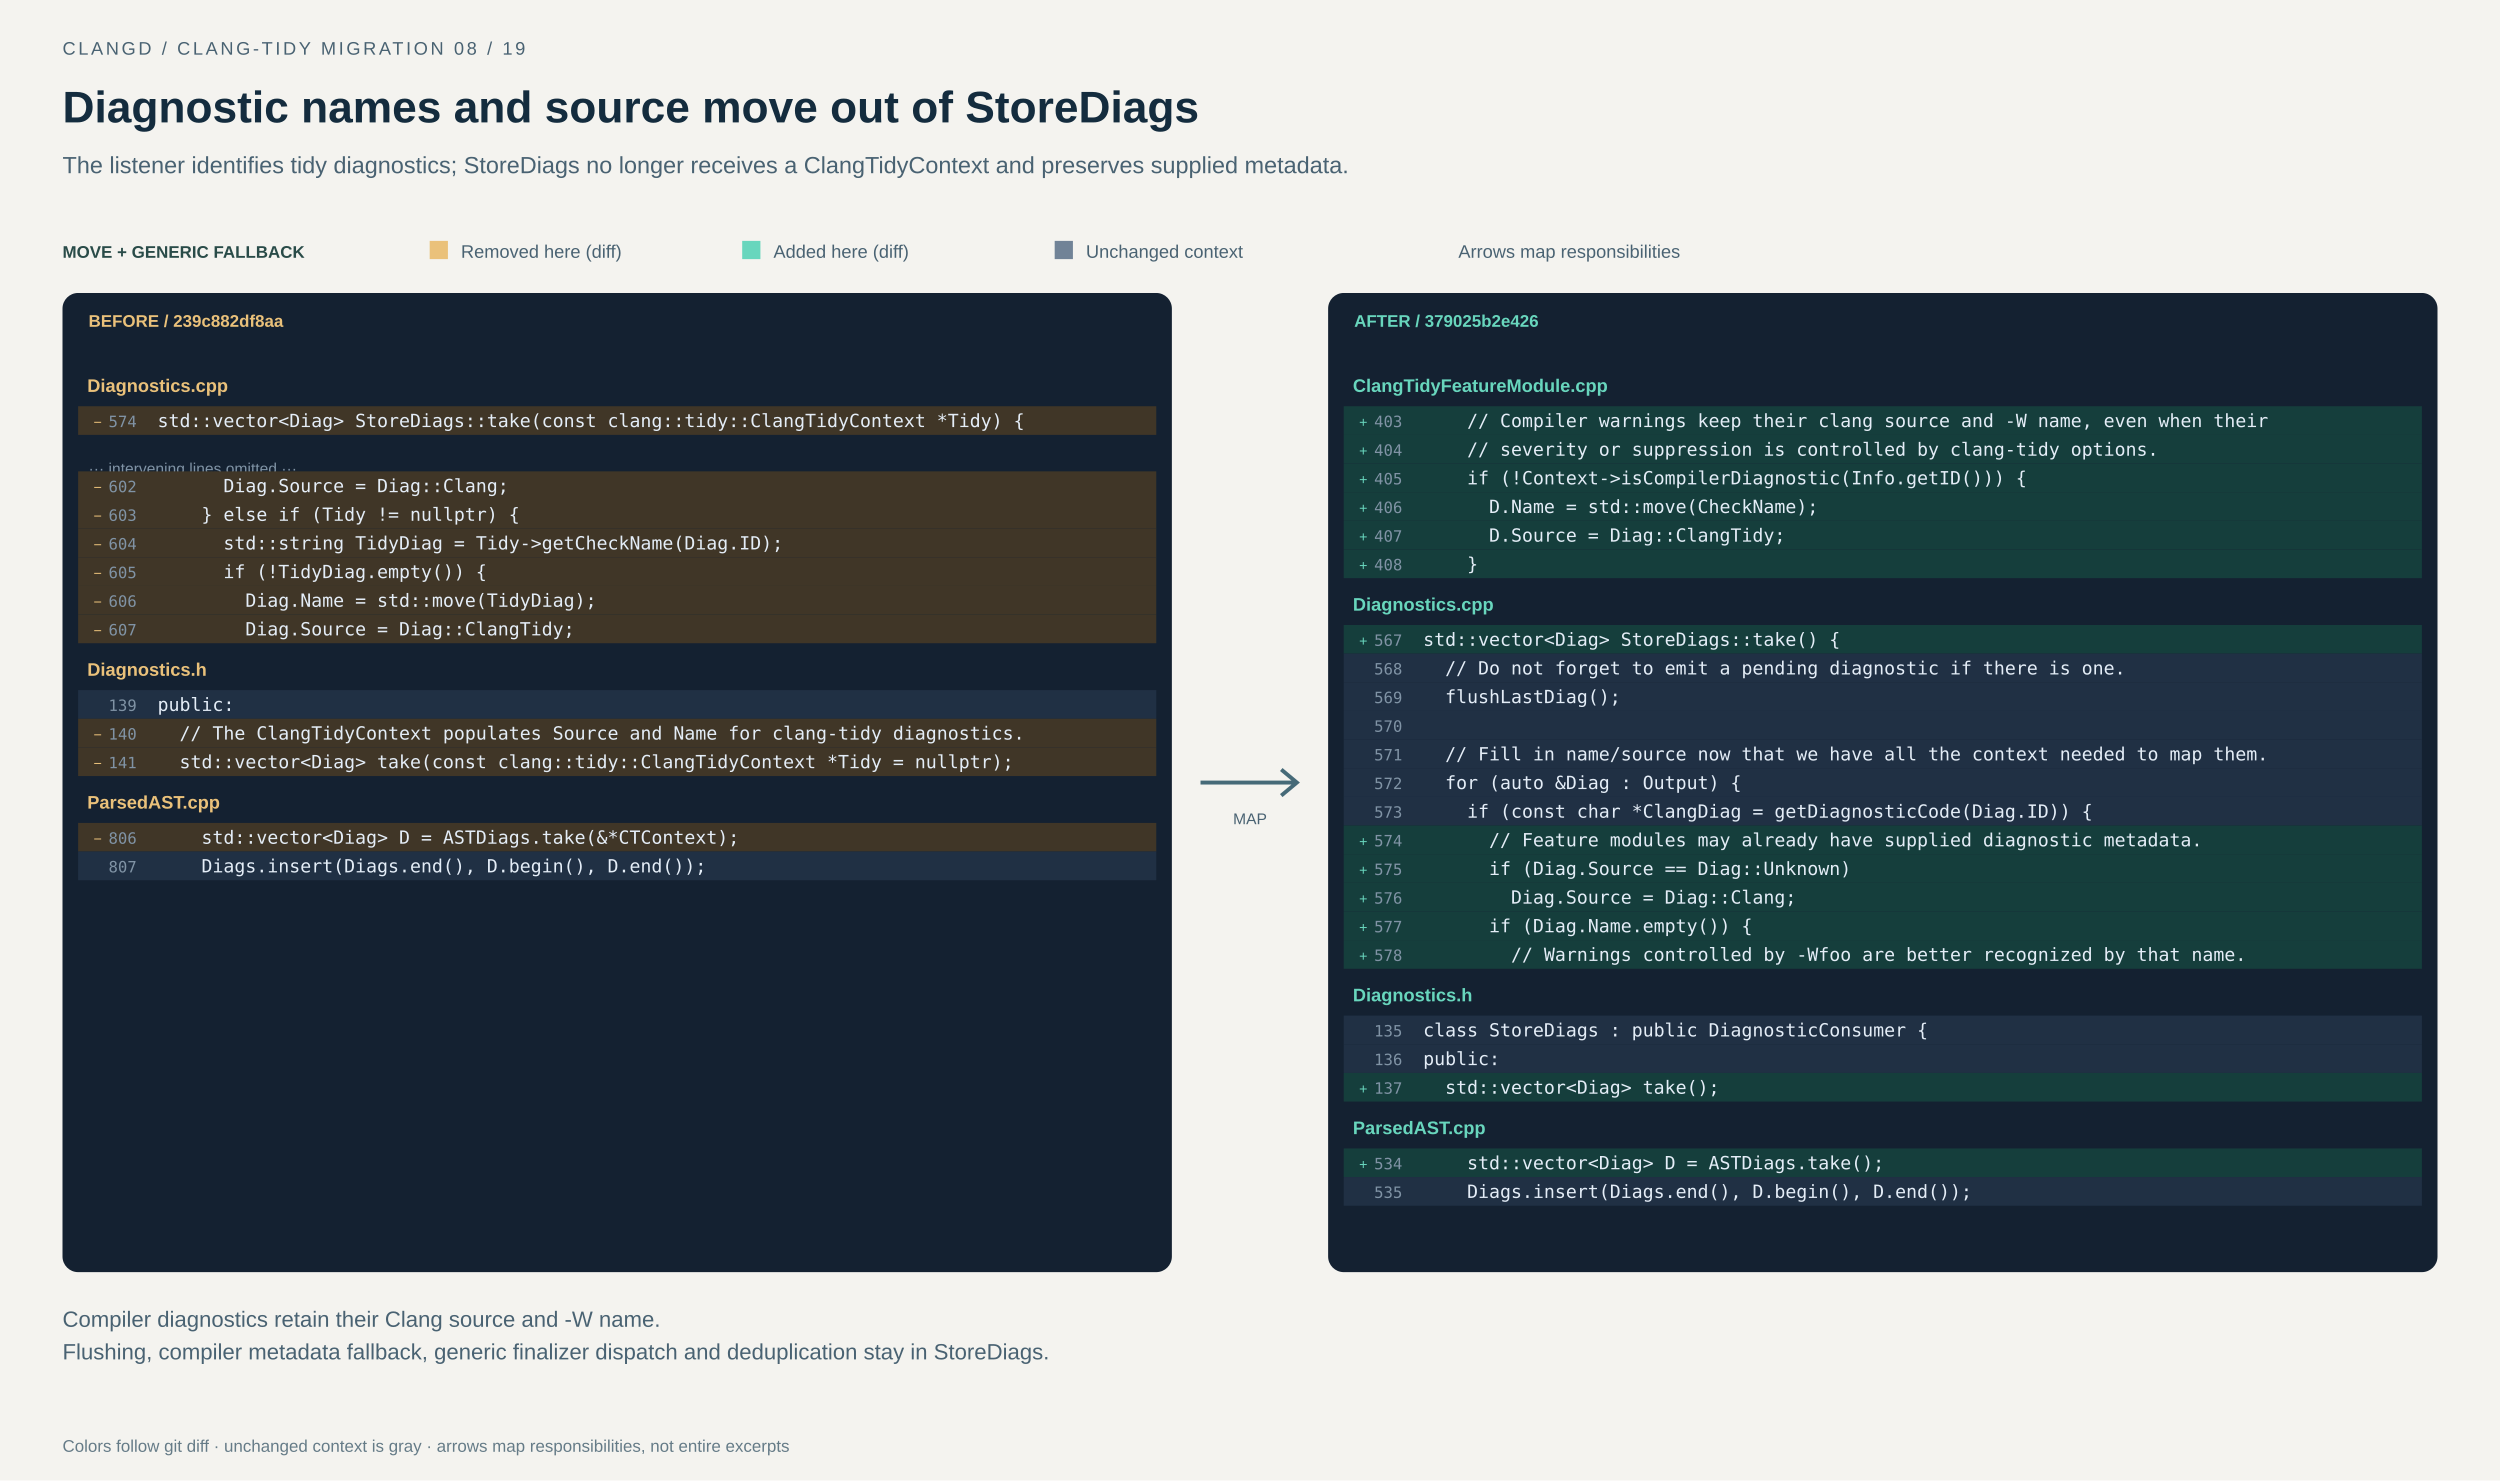
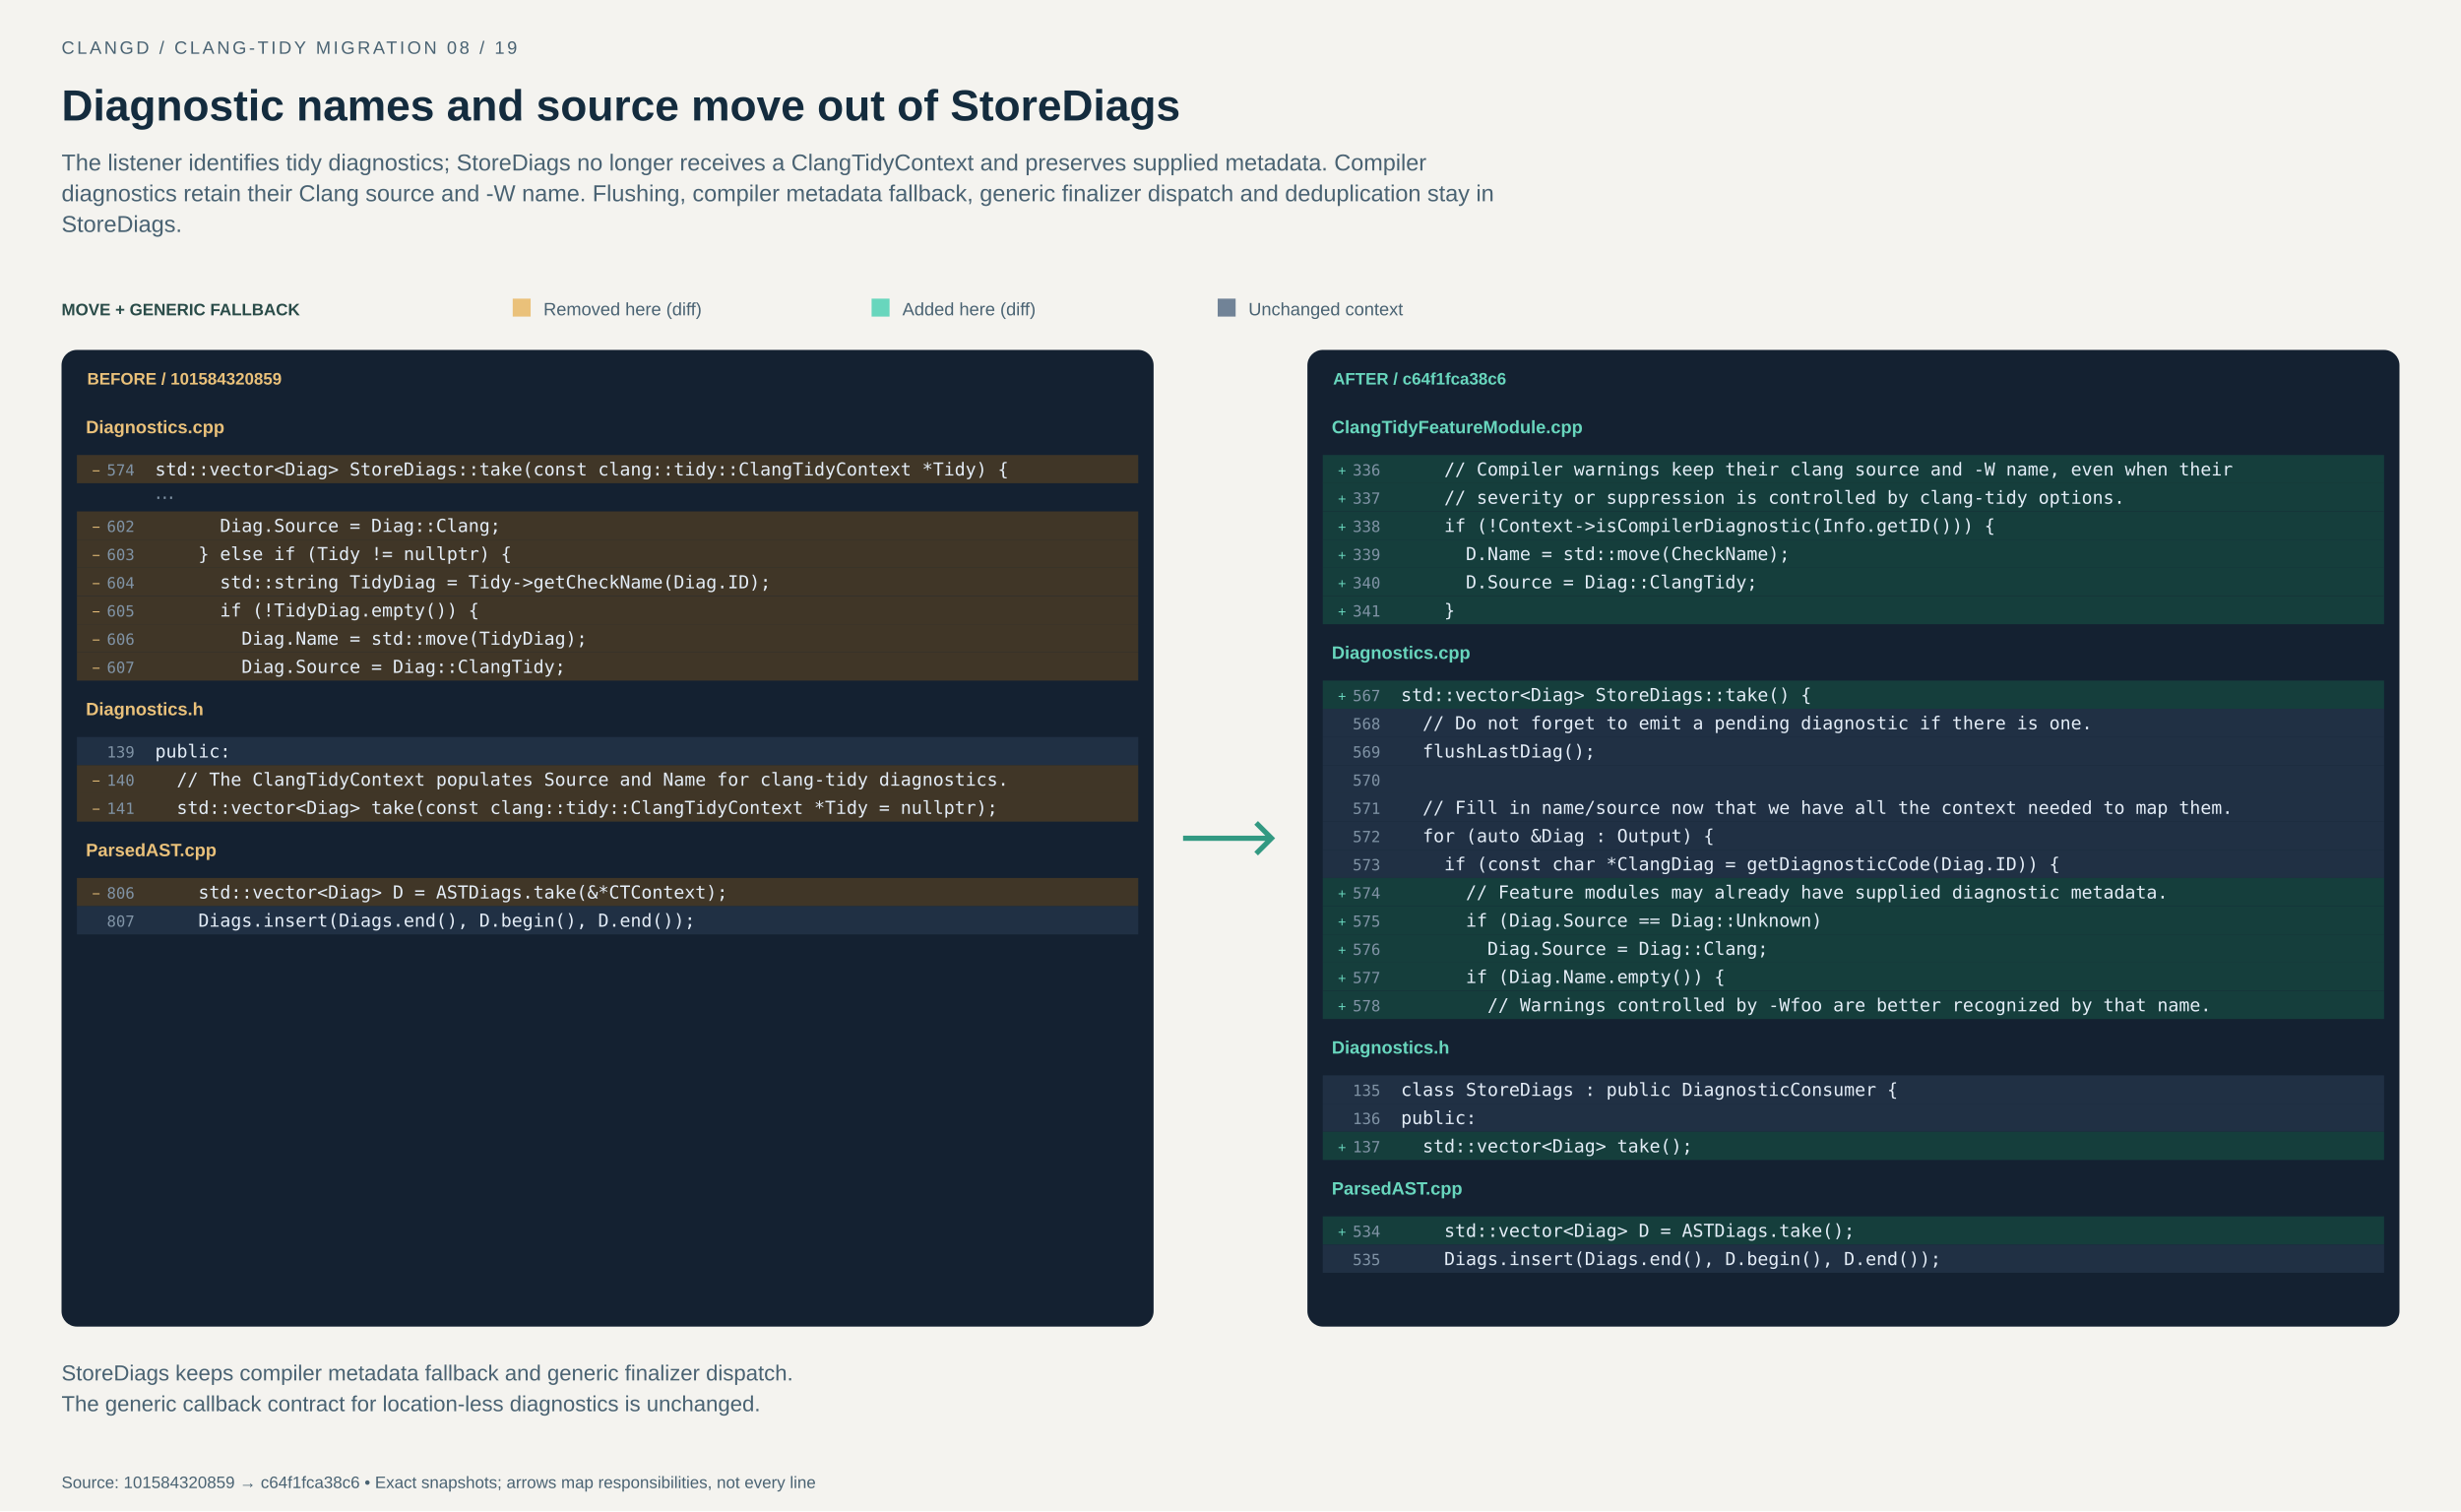
- <svg xmlns="http://www.w3.org/2000/svg" width="1920" height="1137" viewBox="0 0 1920 1137">
-   <rect width="1920" height="1137" fill="#f4f3ef" />
-   <text x="48" y="42" font-family="Arial,Helvetica,sans-serif" font-size="16" fill="#496272" letter-spacing="2" style="font-size:14px">CLANGD / CLANG-TIDY MIGRATION     08 / 19</text>
-   <text x="48" y="94" font-family="Arial,Helvetica,sans-serif" font-size="16" fill="#496272" font-weight="700" style="fill:#142c3e;font-size:34px">Diagnostic names and source move out of StoreDiags</text>
-   <text x="48" y="133" font-family="Arial,Helvetica,sans-serif" font-size="16" fill="#496272" style="font-size:18px">The listener identifies tidy diagnostics; StoreDiags no longer receives a ClangTidyContext and preserves supplied metadata.</text>
-   <text x="48" y="198" font-family="Arial,Helvetica,sans-serif" font-size="16" fill="#496272" font-weight="700" style="fill:#294b48;font-size:13px">MOVE + GENERIC FALLBACK</text>
-   <rect x="330" y="185" width="14" height="14" fill="#eac17a" />
-   <text x="354" y="198" font-family="Arial,Helvetica,sans-serif" font-size="16" fill="#496272" style="font-size:14px">Removed here (diff)</text>
-   <rect x="570" y="185" width="14" height="14" fill="#68d6bd" />
-   <text x="594" y="198" font-family="Arial,Helvetica,sans-serif" font-size="16" fill="#496272" style="font-size:14px">Added here (diff)</text>
-   <rect x="810" y="185" width="14" height="14" fill="#718397" />
-   <text x="834" y="198" font-family="Arial,Helvetica,sans-serif" font-size="16" fill="#496272" style="font-size:14px">Unchanged context</text>
-   <text x="1120" y="198" font-family="Arial,Helvetica,sans-serif" font-size="16" fill="#496272" style="font-size:14px">Arrows map responsibilities</text>
-   <rect x="48" y="225" width="852" height="752" rx="12" fill="#142131" />
-   <text x="68" y="251" font-family="Arial,Helvetica,sans-serif" font-size="16" fill="#496272" style="fill:#eac17a;font-size:13px" font-weight="700">BEFORE / 239c882df8aa</text>
-   <a href="https://github.com/ArcsinX/llvm-project/blob/239c882df8aa5e256256843090984ee90b43e835/clang-tools-extra/clangd/Diagnostics.cpp#L574">
-     <text x="67" y="301" font-family="Arial,Helvetica,sans-serif" font-size="16" fill="#496272" font-weight="600" style="fill:#eac17a;font-size:14px">Diagnostics.cpp</text>
+ <svg xmlns="http://www.w3.org/2000/svg" width="1920" height="1179" viewBox="0 0 1920 1179">
+   <rect width="1920" height="1179" fill="#f4f3ef" />
+   <text x="48" y="42" font-family="Arial,Helvetica,sans-serif" font-size="14" fill="#496272" letter-spacing="2">CLANGD / CLANG-TIDY MIGRATION     08 / 19</text>
+   <text x="48" y="94" font-family="Arial,Helvetica,sans-serif" font-size="34" fill="#142c3e" font-weight="700">Diagnostic names and source move out of StoreDiags</text>
+   <text x="48" y="133" font-family="Arial,Helvetica,sans-serif" font-size="18" fill="#496272">The listener identifies tidy diagnostics; StoreDiags no longer receives a ClangTidyContext and preserves supplied metadata. Compiler</text>
+   <text x="48" y="157" font-family="Arial,Helvetica,sans-serif" font-size="18" fill="#496272">diagnostics retain their Clang source and -W name. Flushing, compiler metadata fallback, generic finalizer dispatch and deduplication stay in</text>
+   <text x="48" y="181" font-family="Arial,Helvetica,sans-serif" font-size="18" fill="#496272">StoreDiags.</text>
+   <text x="48" y="246" font-family="Arial,Helvetica,sans-serif" font-size="13" fill="#294b48" font-weight="700">MOVE + GENERIC FALLBACK</text>
+   <rect x="400" y="233" width="14" height="14" fill="#eac17a" />
+   <text x="424" y="246" font-family="Arial,Helvetica,sans-serif" font-size="14" fill="#496272">Removed here (diff)</text>
+   <rect x="680" y="233" width="14" height="14" fill="#68d6bd" />
+   <text x="704" y="246" font-family="Arial,Helvetica,sans-serif" font-size="14" fill="#496272">Added here (diff)</text>
+   <rect x="950" y="233" width="14" height="14" fill="#718397" />
+   <text x="974" y="246" font-family="Arial,Helvetica,sans-serif" font-size="14" fill="#496272">Unchanged context</text>
+   <rect x="48" y="273" width="852" height="762" rx="12" fill="#142131" />
+   <text x="68" y="300" font-family="Arial,Helvetica,sans-serif" font-size="13" fill="#eac17a" font-weight="700">BEFORE / 101584320859</text>
+   <a href="https://github.com/ArcsinX/llvm-project/blob/101584320859c12c84929443136e9deb54de544a/clang-tools-extra/clangd/Diagnostics.cpp#L574">
+     <text x="67" y="338" font-family="Arial,Helvetica,sans-serif" font-size="14" fill="#eac17a" font-weight="600">Diagnostics.cpp</text>
  </a>
-   <rect x="60" y="312" width="828" height="22" fill="#403627" />
-   <text x="75" y="328" font-family="Arial,Helvetica,sans-serif" font-size="11" fill="#eac17a" text-anchor="middle">−</text>
-   <text x="105" y="328" text-anchor="end" font-family="Menlo,Consolas,monospace" font-size="12" fill="#8093a5">574</text>
-   <text x="121" y="328" xml:space="preserve" font-family="Menlo,Consolas,monospace" font-size="14" fill="#e4edf7">std::vector&lt;Diag&gt; StoreDiags::take(const clang::tidy::ClangTidyContext *Tidy) {</text>
-   <text x="68" y="364" font-family="Arial,Helvetica,sans-serif" font-size="16" fill="#496272" style="fill:#8093a5;font-size:12px">··· intervening lines omitted ···</text>
-   <rect x="60" y="362" width="828" height="22" fill="#403627" />
-   <text x="75" y="378" font-family="Arial,Helvetica,sans-serif" font-size="11" fill="#eac17a" text-anchor="middle">−</text>
-   <text x="105" y="378" text-anchor="end" font-family="Menlo,Consolas,monospace" font-size="12" fill="#8093a5">602</text>
-   <text x="121" y="378" xml:space="preserve" font-family="Menlo,Consolas,monospace" font-size="14" fill="#e4edf7">      Diag.Source = Diag::Clang;</text>
-   <rect x="60" y="384" width="828" height="22" fill="#403627" />
-   <text x="75" y="400" font-family="Arial,Helvetica,sans-serif" font-size="11" fill="#eac17a" text-anchor="middle">−</text>
-   <text x="105" y="400" text-anchor="end" font-family="Menlo,Consolas,monospace" font-size="12" fill="#8093a5">603</text>
-   <text x="121" y="400" xml:space="preserve" font-family="Menlo,Consolas,monospace" font-size="14" fill="#e4edf7">    } else if (Tidy != nullptr) {</text>
-   <rect x="60" y="406" width="828" height="22" fill="#403627" />
-   <text x="75" y="422" font-family="Arial,Helvetica,sans-serif" font-size="11" fill="#eac17a" text-anchor="middle">−</text>
-   <text x="105" y="422" text-anchor="end" font-family="Menlo,Consolas,monospace" font-size="12" fill="#8093a5">604</text>
-   <text x="121" y="422" xml:space="preserve" font-family="Menlo,Consolas,monospace" font-size="14" fill="#e4edf7">      std::string TidyDiag = Tidy-&gt;getCheckName(Diag.ID);</text>
-   <rect x="60" y="428" width="828" height="22" fill="#403627" />
-   <text x="75" y="444" font-family="Arial,Helvetica,sans-serif" font-size="11" fill="#eac17a" text-anchor="middle">−</text>
-   <text x="105" y="444" text-anchor="end" font-family="Menlo,Consolas,monospace" font-size="12" fill="#8093a5">605</text>
-   <text x="121" y="444" xml:space="preserve" font-family="Menlo,Consolas,monospace" font-size="14" fill="#e4edf7">      if (!TidyDiag.empty()) {</text>
-   <rect x="60" y="450" width="828" height="22" fill="#403627" />
-   <text x="75" y="466" font-family="Arial,Helvetica,sans-serif" font-size="11" fill="#eac17a" text-anchor="middle">−</text>
-   <text x="105" y="466" text-anchor="end" font-family="Menlo,Consolas,monospace" font-size="12" fill="#8093a5">606</text>
-   <text x="121" y="466" xml:space="preserve" font-family="Menlo,Consolas,monospace" font-size="14" fill="#e4edf7">        Diag.Name = std::move(TidyDiag);</text>
-   <rect x="60" y="472" width="828" height="22" fill="#403627" />
-   <text x="75" y="488" font-family="Arial,Helvetica,sans-serif" font-size="11" fill="#eac17a" text-anchor="middle">−</text>
-   <text x="105" y="488" text-anchor="end" font-family="Menlo,Consolas,monospace" font-size="12" fill="#8093a5">607</text>
-   <text x="121" y="488" xml:space="preserve" font-family="Menlo,Consolas,monospace" font-size="14" fill="#e4edf7">        Diag.Source = Diag::ClangTidy;</text>
-   <a href="https://github.com/ArcsinX/llvm-project/blob/239c882df8aa5e256256843090984ee90b43e835/clang-tools-extra/clangd/Diagnostics.h#L139">
-     <text x="67" y="519" font-family="Arial,Helvetica,sans-serif" font-size="16" fill="#496272" font-weight="600" style="fill:#eac17a;font-size:14px">Diagnostics.h</text>
+   <rect x="60" y="355" width="828" height="22" fill="#403627" />
+   <text x="75" y="371" font-family="Arial,Helvetica,sans-serif" font-size="11" fill="#eac17a" text-anchor="middle">−</text>
+   <text x="105" y="371" text-anchor="end" font-family="Menlo,Consolas,monospace" font-size="12" fill="#8093a5">574</text>
+   <text x="121" y="371" xml:space="preserve" font-family="Menlo,Consolas,monospace" font-size="14" fill="#e4edf7">std::vector&lt;Diag&gt; StoreDiags::take(const clang::tidy::ClangTidyContext *Tidy) {</text>
+   <text x="121" y="393" font-family="Arial,Helvetica,sans-serif" font-size="15" fill="#8093a5">⋯</text>
+   <rect x="60" y="399" width="828" height="22" fill="#403627" />
+   <text x="75" y="415" font-family="Arial,Helvetica,sans-serif" font-size="11" fill="#eac17a" text-anchor="middle">−</text>
+   <text x="105" y="415" text-anchor="end" font-family="Menlo,Consolas,monospace" font-size="12" fill="#8093a5">602</text>
+   <text x="121" y="415" xml:space="preserve" font-family="Menlo,Consolas,monospace" font-size="14" fill="#e4edf7">      Diag.Source = Diag::Clang;</text>
+   <rect x="60" y="421" width="828" height="22" fill="#403627" />
+   <text x="75" y="437" font-family="Arial,Helvetica,sans-serif" font-size="11" fill="#eac17a" text-anchor="middle">−</text>
+   <text x="105" y="437" text-anchor="end" font-family="Menlo,Consolas,monospace" font-size="12" fill="#8093a5">603</text>
+   <text x="121" y="437" xml:space="preserve" font-family="Menlo,Consolas,monospace" font-size="14" fill="#e4edf7">    } else if (Tidy != nullptr) {</text>
+   <rect x="60" y="443" width="828" height="22" fill="#403627" />
+   <text x="75" y="459" font-family="Arial,Helvetica,sans-serif" font-size="11" fill="#eac17a" text-anchor="middle">−</text>
+   <text x="105" y="459" text-anchor="end" font-family="Menlo,Consolas,monospace" font-size="12" fill="#8093a5">604</text>
+   <text x="121" y="459" xml:space="preserve" font-family="Menlo,Consolas,monospace" font-size="14" fill="#e4edf7">      std::string TidyDiag = Tidy-&gt;getCheckName(Diag.ID);</text>
+   <rect x="60" y="465" width="828" height="22" fill="#403627" />
+   <text x="75" y="481" font-family="Arial,Helvetica,sans-serif" font-size="11" fill="#eac17a" text-anchor="middle">−</text>
+   <text x="105" y="481" text-anchor="end" font-family="Menlo,Consolas,monospace" font-size="12" fill="#8093a5">605</text>
+   <text x="121" y="481" xml:space="preserve" font-family="Menlo,Consolas,monospace" font-size="14" fill="#e4edf7">      if (!TidyDiag.empty()) {</text>
+   <rect x="60" y="487" width="828" height="22" fill="#403627" />
+   <text x="75" y="503" font-family="Arial,Helvetica,sans-serif" font-size="11" fill="#eac17a" text-anchor="middle">−</text>
+   <text x="105" y="503" text-anchor="end" font-family="Menlo,Consolas,monospace" font-size="12" fill="#8093a5">606</text>
+   <text x="121" y="503" xml:space="preserve" font-family="Menlo,Consolas,monospace" font-size="14" fill="#e4edf7">        Diag.Name = std::move(TidyDiag);</text>
+   <rect x="60" y="509" width="828" height="22" fill="#403627" />
+   <text x="75" y="525" font-family="Arial,Helvetica,sans-serif" font-size="11" fill="#eac17a" text-anchor="middle">−</text>
+   <text x="105" y="525" text-anchor="end" font-family="Menlo,Consolas,monospace" font-size="12" fill="#8093a5">607</text>
+   <text x="121" y="525" xml:space="preserve" font-family="Menlo,Consolas,monospace" font-size="14" fill="#e4edf7">        Diag.Source = Diag::ClangTidy;</text>
+   <a href="https://github.com/ArcsinX/llvm-project/blob/101584320859c12c84929443136e9deb54de544a/clang-tools-extra/clangd/Diagnostics.h#L139">
+     <text x="67" y="558" font-family="Arial,Helvetica,sans-serif" font-size="14" fill="#eac17a" font-weight="600">Diagnostics.h</text>
  </a>
-   <rect x="60" y="530" width="828" height="22" fill="#203044" />
-   <text x="105" y="546" text-anchor="end" font-family="Menlo,Consolas,monospace" font-size="12" fill="#8093a5">139</text>
-   <text x="121" y="546" xml:space="preserve" font-family="Menlo,Consolas,monospace" font-size="14" fill="#e4edf7">public:</text>
-   <rect x="60" y="552" width="828" height="22" fill="#403627" />
-   <text x="75" y="568" font-family="Arial,Helvetica,sans-serif" font-size="11" fill="#eac17a" text-anchor="middle">−</text>
-   <text x="105" y="568" text-anchor="end" font-family="Menlo,Consolas,monospace" font-size="12" fill="#8093a5">140</text>
-   <text x="121" y="568" xml:space="preserve" font-family="Menlo,Consolas,monospace" font-size="14" fill="#e4edf7">  // The ClangTidyContext populates Source and Name for clang-tidy diagnostics.</text>
-   <rect x="60" y="574" width="828" height="22" fill="#403627" />
-   <text x="75" y="590" font-family="Arial,Helvetica,sans-serif" font-size="11" fill="#eac17a" text-anchor="middle">−</text>
-   <text x="105" y="590" text-anchor="end" font-family="Menlo,Consolas,monospace" font-size="12" fill="#8093a5">141</text>
-   <text x="121" y="590" xml:space="preserve" font-family="Menlo,Consolas,monospace" font-size="14" fill="#e4edf7">  std::vector&lt;Diag&gt; take(const clang::tidy::ClangTidyContext *Tidy = nullptr);</text>
-   <a href="https://github.com/ArcsinX/llvm-project/blob/239c882df8aa5e256256843090984ee90b43e835/clang-tools-extra/clangd/ParsedAST.cpp#L806">
-     <text x="67" y="621" font-family="Arial,Helvetica,sans-serif" font-size="16" fill="#496272" font-weight="600" style="fill:#eac17a;font-size:14px">ParsedAST.cpp</text>
+   <rect x="60" y="575" width="828" height="22" fill="#203044" />
+   <text x="105" y="591" text-anchor="end" font-family="Menlo,Consolas,monospace" font-size="12" fill="#8093a5">139</text>
+   <text x="121" y="591" xml:space="preserve" font-family="Menlo,Consolas,monospace" font-size="14" fill="#e4edf7">public:</text>
+   <rect x="60" y="597" width="828" height="22" fill="#403627" />
+   <text x="75" y="613" font-family="Arial,Helvetica,sans-serif" font-size="11" fill="#eac17a" text-anchor="middle">−</text>
+   <text x="105" y="613" text-anchor="end" font-family="Menlo,Consolas,monospace" font-size="12" fill="#8093a5">140</text>
+   <text x="121" y="613" xml:space="preserve" font-family="Menlo,Consolas,monospace" font-size="14" fill="#e4edf7">  // The ClangTidyContext populates Source and Name for clang-tidy diagnostics.</text>
+   <rect x="60" y="619" width="828" height="22" fill="#403627" />
+   <text x="75" y="635" font-family="Arial,Helvetica,sans-serif" font-size="11" fill="#eac17a" text-anchor="middle">−</text>
+   <text x="105" y="635" text-anchor="end" font-family="Menlo,Consolas,monospace" font-size="12" fill="#8093a5">141</text>
+   <text x="121" y="635" xml:space="preserve" font-family="Menlo,Consolas,monospace" font-size="14" fill="#e4edf7">  std::vector&lt;Diag&gt; take(const clang::tidy::ClangTidyContext *Tidy = nullptr);</text>
+   <a href="https://github.com/ArcsinX/llvm-project/blob/101584320859c12c84929443136e9deb54de544a/clang-tools-extra/clangd/ParsedAST.cpp#L806">
+     <text x="67" y="668" font-family="Arial,Helvetica,sans-serif" font-size="14" fill="#eac17a" font-weight="600">ParsedAST.cpp</text>
  </a>
-   <rect x="60" y="632" width="828" height="22" fill="#403627" />
-   <text x="75" y="648" font-family="Arial,Helvetica,sans-serif" font-size="11" fill="#eac17a" text-anchor="middle">−</text>
-   <text x="105" y="648" text-anchor="end" font-family="Menlo,Consolas,monospace" font-size="12" fill="#8093a5">806</text>
-   <text x="121" y="648" xml:space="preserve" font-family="Menlo,Consolas,monospace" font-size="14" fill="#e4edf7">    std::vector&lt;Diag&gt; D = ASTDiags.take(&amp;*CTContext);</text>
-   <rect x="60" y="654" width="828" height="22" fill="#203044" />
-   <text x="105" y="670" text-anchor="end" font-family="Menlo,Consolas,monospace" font-size="12" fill="#8093a5">807</text>
-   <text x="121" y="670" xml:space="preserve" font-family="Menlo,Consolas,monospace" font-size="14" fill="#e4edf7">    Diags.insert(Diags.end(), D.begin(), D.end());</text>
-   <rect x="1020" y="225" width="852" height="752" rx="12" fill="#142131" />
-   <text x="1040" y="251" font-family="Arial,Helvetica,sans-serif" font-size="16" fill="#496272" style="fill:#68d6bd;font-size:13px" font-weight="700">AFTER / 379025b2e426</text>
-   <a href="https://github.com/ArcsinX/llvm-project/blob/379025b2e426594be031e6007c2cff9d84942079/clang-tools-extra/clangd/ClangTidyFeatureModule.cpp#L403">
-     <text x="1039" y="301" font-family="Arial,Helvetica,sans-serif" font-size="16" fill="#496272" font-weight="600" style="fill:#68d6bd;font-size:14px">ClangTidyFeatureModule.cpp</text>
+   <rect x="60" y="685" width="828" height="22" fill="#403627" />
+   <text x="75" y="701" font-family="Arial,Helvetica,sans-serif" font-size="11" fill="#eac17a" text-anchor="middle">−</text>
+   <text x="105" y="701" text-anchor="end" font-family="Menlo,Consolas,monospace" font-size="12" fill="#8093a5">806</text>
+   <text x="121" y="701" xml:space="preserve" font-family="Menlo,Consolas,monospace" font-size="14" fill="#e4edf7">    std::vector&lt;Diag&gt; D = ASTDiags.take(&amp;*CTContext);</text>
+   <rect x="60" y="707" width="828" height="22" fill="#203044" />
+   <text x="105" y="723" text-anchor="end" font-family="Menlo,Consolas,monospace" font-size="12" fill="#8093a5">807</text>
+   <text x="121" y="723" xml:space="preserve" font-family="Menlo,Consolas,monospace" font-size="14" fill="#e4edf7">    Diags.insert(Diags.end(), D.begin(), D.end());</text>
+   <rect x="1020" y="273" width="852" height="762" rx="12" fill="#142131" />
+   <text x="1040" y="300" font-family="Arial,Helvetica,sans-serif" font-size="13" fill="#68d6bd" font-weight="700">AFTER / c64f1fca38c6</text>
+   <a href="https://github.com/ArcsinX/llvm-project/blob/c64f1fca38c610faa448c14c5336808087b1996e/clang-tools-extra/clangd/ClangTidyFeatureModule.cpp#L336">
+     <text x="1039" y="338" font-family="Arial,Helvetica,sans-serif" font-size="14" fill="#68d6bd" font-weight="600">ClangTidyFeatureModule.cpp</text>
  </a>
-   <rect x="1032" y="312" width="828" height="22" fill="#153e3c" />
-   <text x="1047" y="328" font-family="Arial,Helvetica,sans-serif" font-size="11" fill="#68d6bd" text-anchor="middle">+</text>
-   <text x="1077" y="328" text-anchor="end" font-family="Menlo,Consolas,monospace" font-size="12" fill="#8093a5">403</text>
-   <text x="1093" y="328" xml:space="preserve" font-family="Menlo,Consolas,monospace" font-size="14" fill="#e4edf7">    // Compiler warnings keep their clang source and -W name, even when their</text>
-   <rect x="1032" y="334" width="828" height="22" fill="#153e3c" />
-   <text x="1047" y="350" font-family="Arial,Helvetica,sans-serif" font-size="11" fill="#68d6bd" text-anchor="middle">+</text>
-   <text x="1077" y="350" text-anchor="end" font-family="Menlo,Consolas,monospace" font-size="12" fill="#8093a5">404</text>
-   <text x="1093" y="350" xml:space="preserve" font-family="Menlo,Consolas,monospace" font-size="14" fill="#e4edf7">    // severity or suppression is controlled by clang-tidy options.</text>
-   <rect x="1032" y="356" width="828" height="22" fill="#153e3c" />
-   <text x="1047" y="372" font-family="Arial,Helvetica,sans-serif" font-size="11" fill="#68d6bd" text-anchor="middle">+</text>
-   <text x="1077" y="372" text-anchor="end" font-family="Menlo,Consolas,monospace" font-size="12" fill="#8093a5">405</text>
-   <text x="1093" y="372" xml:space="preserve" font-family="Menlo,Consolas,monospace" font-size="14" fill="#e4edf7">    if (!Context-&gt;isCompilerDiagnostic(Info.getID())) {</text>
-   <rect x="1032" y="378" width="828" height="22" fill="#153e3c" />
-   <text x="1047" y="394" font-family="Arial,Helvetica,sans-serif" font-size="11" fill="#68d6bd" text-anchor="middle">+</text>
-   <text x="1077" y="394" text-anchor="end" font-family="Menlo,Consolas,monospace" font-size="12" fill="#8093a5">406</text>
-   <text x="1093" y="394" xml:space="preserve" font-family="Menlo,Consolas,monospace" font-size="14" fill="#e4edf7">      D.Name = std::move(CheckName);</text>
-   <rect x="1032" y="400" width="828" height="22" fill="#153e3c" />
-   <text x="1047" y="416" font-family="Arial,Helvetica,sans-serif" font-size="11" fill="#68d6bd" text-anchor="middle">+</text>
-   <text x="1077" y="416" text-anchor="end" font-family="Menlo,Consolas,monospace" font-size="12" fill="#8093a5">407</text>
-   <text x="1093" y="416" xml:space="preserve" font-family="Menlo,Consolas,monospace" font-size="14" fill="#e4edf7">      D.Source = Diag::ClangTidy;</text>
-   <rect x="1032" y="422" width="828" height="22" fill="#153e3c" />
-   <text x="1047" y="438" font-family="Arial,Helvetica,sans-serif" font-size="11" fill="#68d6bd" text-anchor="middle">+</text>
-   <text x="1077" y="438" text-anchor="end" font-family="Menlo,Consolas,monospace" font-size="12" fill="#8093a5">408</text>
-   <text x="1093" y="438" xml:space="preserve" font-family="Menlo,Consolas,monospace" font-size="14" fill="#e4edf7">    }</text>
-   <a href="https://github.com/ArcsinX/llvm-project/blob/379025b2e426594be031e6007c2cff9d84942079/clang-tools-extra/clangd/Diagnostics.cpp#L567">
-     <text x="1039" y="469" font-family="Arial,Helvetica,sans-serif" font-size="16" fill="#496272" font-weight="600" style="fill:#68d6bd;font-size:14px">Diagnostics.cpp</text>
+   <rect x="1032" y="355" width="828" height="22" fill="#153e3c" />
+   <text x="1047" y="371" font-family="Arial,Helvetica,sans-serif" font-size="11" fill="#68d6bd" text-anchor="middle">+</text>
+   <text x="1077" y="371" text-anchor="end" font-family="Menlo,Consolas,monospace" font-size="12" fill="#8093a5">336</text>
+   <text x="1093" y="371" xml:space="preserve" font-family="Menlo,Consolas,monospace" font-size="14" fill="#e4edf7">    // Compiler warnings keep their clang source and -W name, even when their</text>
+   <rect x="1032" y="377" width="828" height="22" fill="#153e3c" />
+   <text x="1047" y="393" font-family="Arial,Helvetica,sans-serif" font-size="11" fill="#68d6bd" text-anchor="middle">+</text>
+   <text x="1077" y="393" text-anchor="end" font-family="Menlo,Consolas,monospace" font-size="12" fill="#8093a5">337</text>
+   <text x="1093" y="393" xml:space="preserve" font-family="Menlo,Consolas,monospace" font-size="14" fill="#e4edf7">    // severity or suppression is controlled by clang-tidy options.</text>
+   <rect x="1032" y="399" width="828" height="22" fill="#153e3c" />
+   <text x="1047" y="415" font-family="Arial,Helvetica,sans-serif" font-size="11" fill="#68d6bd" text-anchor="middle">+</text>
+   <text x="1077" y="415" text-anchor="end" font-family="Menlo,Consolas,monospace" font-size="12" fill="#8093a5">338</text>
+   <text x="1093" y="415" xml:space="preserve" font-family="Menlo,Consolas,monospace" font-size="14" fill="#e4edf7">    if (!Context-&gt;isCompilerDiagnostic(Info.getID())) {</text>
+   <rect x="1032" y="421" width="828" height="22" fill="#153e3c" />
+   <text x="1047" y="437" font-family="Arial,Helvetica,sans-serif" font-size="11" fill="#68d6bd" text-anchor="middle">+</text>
+   <text x="1077" y="437" text-anchor="end" font-family="Menlo,Consolas,monospace" font-size="12" fill="#8093a5">339</text>
+   <text x="1093" y="437" xml:space="preserve" font-family="Menlo,Consolas,monospace" font-size="14" fill="#e4edf7">      D.Name = std::move(CheckName);</text>
+   <rect x="1032" y="443" width="828" height="22" fill="#153e3c" />
+   <text x="1047" y="459" font-family="Arial,Helvetica,sans-serif" font-size="11" fill="#68d6bd" text-anchor="middle">+</text>
+   <text x="1077" y="459" text-anchor="end" font-family="Menlo,Consolas,monospace" font-size="12" fill="#8093a5">340</text>
+   <text x="1093" y="459" xml:space="preserve" font-family="Menlo,Consolas,monospace" font-size="14" fill="#e4edf7">      D.Source = Diag::ClangTidy;</text>
+   <rect x="1032" y="465" width="828" height="22" fill="#153e3c" />
+   <text x="1047" y="481" font-family="Arial,Helvetica,sans-serif" font-size="11" fill="#68d6bd" text-anchor="middle">+</text>
+   <text x="1077" y="481" text-anchor="end" font-family="Menlo,Consolas,monospace" font-size="12" fill="#8093a5">341</text>
+   <text x="1093" y="481" xml:space="preserve" font-family="Menlo,Consolas,monospace" font-size="14" fill="#e4edf7">    }</text>
+   <a href="https://github.com/ArcsinX/llvm-project/blob/c64f1fca38c610faa448c14c5336808087b1996e/clang-tools-extra/clangd/Diagnostics.cpp#L567">
+     <text x="1039" y="514" font-family="Arial,Helvetica,sans-serif" font-size="14" fill="#68d6bd" font-weight="600">Diagnostics.cpp</text>
  </a>
-   <rect x="1032" y="480" width="828" height="22" fill="#153e3c" />
-   <text x="1047" y="496" font-family="Arial,Helvetica,sans-serif" font-size="11" fill="#68d6bd" text-anchor="middle">+</text>
-   <text x="1077" y="496" text-anchor="end" font-family="Menlo,Consolas,monospace" font-size="12" fill="#8093a5">567</text>
-   <text x="1093" y="496" xml:space="preserve" font-family="Menlo,Consolas,monospace" font-size="14" fill="#e4edf7">std::vector&lt;Diag&gt; StoreDiags::take() {</text>
-   <rect x="1032" y="502" width="828" height="22" fill="#203044" />
-   <text x="1077" y="518" text-anchor="end" font-family="Menlo,Consolas,monospace" font-size="12" fill="#8093a5">568</text>
-   <text x="1093" y="518" xml:space="preserve" font-family="Menlo,Consolas,monospace" font-size="14" fill="#e4edf7">  // Do not forget to emit a pending diagnostic if there is one.</text>
-   <rect x="1032" y="524" width="828" height="22" fill="#203044" />
-   <text x="1077" y="540" text-anchor="end" font-family="Menlo,Consolas,monospace" font-size="12" fill="#8093a5">569</text>
-   <text x="1093" y="540" xml:space="preserve" font-family="Menlo,Consolas,monospace" font-size="14" fill="#e4edf7">  flushLastDiag();</text>
-   <rect x="1032" y="546" width="828" height="22" fill="#203044" />
-   <text x="1077" y="562" text-anchor="end" font-family="Menlo,Consolas,monospace" font-size="12" fill="#8093a5">570</text>
-   <text x="1093" y="562" xml:space="preserve" font-family="Menlo,Consolas,monospace" font-size="14" fill="#e4edf7" />
-   <rect x="1032" y="568" width="828" height="22" fill="#203044" />
-   <text x="1077" y="584" text-anchor="end" font-family="Menlo,Consolas,monospace" font-size="12" fill="#8093a5">571</text>
-   <text x="1093" y="584" xml:space="preserve" font-family="Menlo,Consolas,monospace" font-size="14" fill="#e4edf7">  // Fill in name/source now that we have all the context needed to map them.</text>
-   <rect x="1032" y="590" width="828" height="22" fill="#203044" />
-   <text x="1077" y="606" text-anchor="end" font-family="Menlo,Consolas,monospace" font-size="12" fill="#8093a5">572</text>
-   <text x="1093" y="606" xml:space="preserve" font-family="Menlo,Consolas,monospace" font-size="14" fill="#e4edf7">  for (auto &amp;Diag : Output) {</text>
-   <rect x="1032" y="612" width="828" height="22" fill="#203044" />
-   <text x="1077" y="628" text-anchor="end" font-family="Menlo,Consolas,monospace" font-size="12" fill="#8093a5">573</text>
-   <text x="1093" y="628" xml:space="preserve" font-family="Menlo,Consolas,monospace" font-size="14" fill="#e4edf7">    if (const char *ClangDiag = getDiagnosticCode(Diag.ID)) {</text>
-   <rect x="1032" y="634" width="828" height="22" fill="#153e3c" />
-   <text x="1047" y="650" font-family="Arial,Helvetica,sans-serif" font-size="11" fill="#68d6bd" text-anchor="middle">+</text>
-   <text x="1077" y="650" text-anchor="end" font-family="Menlo,Consolas,monospace" font-size="12" fill="#8093a5">574</text>
-   <text x="1093" y="650" xml:space="preserve" font-family="Menlo,Consolas,monospace" font-size="14" fill="#e4edf7">      // Feature modules may already have supplied diagnostic metadata.</text>
-   <rect x="1032" y="656" width="828" height="22" fill="#153e3c" />
-   <text x="1047" y="672" font-family="Arial,Helvetica,sans-serif" font-size="11" fill="#68d6bd" text-anchor="middle">+</text>
-   <text x="1077" y="672" text-anchor="end" font-family="Menlo,Consolas,monospace" font-size="12" fill="#8093a5">575</text>
-   <text x="1093" y="672" xml:space="preserve" font-family="Menlo,Consolas,monospace" font-size="14" fill="#e4edf7">      if (Diag.Source == Diag::Unknown)</text>
-   <rect x="1032" y="678" width="828" height="22" fill="#153e3c" />
-   <text x="1047" y="694" font-family="Arial,Helvetica,sans-serif" font-size="11" fill="#68d6bd" text-anchor="middle">+</text>
-   <text x="1077" y="694" text-anchor="end" font-family="Menlo,Consolas,monospace" font-size="12" fill="#8093a5">576</text>
-   <text x="1093" y="694" xml:space="preserve" font-family="Menlo,Consolas,monospace" font-size="14" fill="#e4edf7">        Diag.Source = Diag::Clang;</text>
-   <rect x="1032" y="700" width="828" height="22" fill="#153e3c" />
-   <text x="1047" y="716" font-family="Arial,Helvetica,sans-serif" font-size="11" fill="#68d6bd" text-anchor="middle">+</text>
-   <text x="1077" y="716" text-anchor="end" font-family="Menlo,Consolas,monospace" font-size="12" fill="#8093a5">577</text>
-   <text x="1093" y="716" xml:space="preserve" font-family="Menlo,Consolas,monospace" font-size="14" fill="#e4edf7">      if (Diag.Name.empty()) {</text>
-   <rect x="1032" y="722" width="828" height="22" fill="#153e3c" />
-   <text x="1047" y="738" font-family="Arial,Helvetica,sans-serif" font-size="11" fill="#68d6bd" text-anchor="middle">+</text>
-   <text x="1077" y="738" text-anchor="end" font-family="Menlo,Consolas,monospace" font-size="12" fill="#8093a5">578</text>
-   <text x="1093" y="738" xml:space="preserve" font-family="Menlo,Consolas,monospace" font-size="14" fill="#e4edf7">        // Warnings controlled by -Wfoo are better recognized by that name.</text>
-   <a href="https://github.com/ArcsinX/llvm-project/blob/379025b2e426594be031e6007c2cff9d84942079/clang-tools-extra/clangd/Diagnostics.h#L135">
-     <text x="1039" y="769" font-family="Arial,Helvetica,sans-serif" font-size="16" fill="#496272" font-weight="600" style="fill:#68d6bd;font-size:14px">Diagnostics.h</text>
+   <rect x="1032" y="531" width="828" height="22" fill="#153e3c" />
+   <text x="1047" y="547" font-family="Arial,Helvetica,sans-serif" font-size="11" fill="#68d6bd" text-anchor="middle">+</text>
+   <text x="1077" y="547" text-anchor="end" font-family="Menlo,Consolas,monospace" font-size="12" fill="#8093a5">567</text>
+   <text x="1093" y="547" xml:space="preserve" font-family="Menlo,Consolas,monospace" font-size="14" fill="#e4edf7">std::vector&lt;Diag&gt; StoreDiags::take() {</text>
+   <rect x="1032" y="553" width="828" height="22" fill="#203044" />
+   <text x="1077" y="569" text-anchor="end" font-family="Menlo,Consolas,monospace" font-size="12" fill="#8093a5">568</text>
+   <text x="1093" y="569" xml:space="preserve" font-family="Menlo,Consolas,monospace" font-size="14" fill="#e4edf7">  // Do not forget to emit a pending diagnostic if there is one.</text>
+   <rect x="1032" y="575" width="828" height="22" fill="#203044" />
+   <text x="1077" y="591" text-anchor="end" font-family="Menlo,Consolas,monospace" font-size="12" fill="#8093a5">569</text>
+   <text x="1093" y="591" xml:space="preserve" font-family="Menlo,Consolas,monospace" font-size="14" fill="#e4edf7">  flushLastDiag();</text>
+   <rect x="1032" y="597" width="828" height="22" fill="#203044" />
+   <text x="1077" y="613" text-anchor="end" font-family="Menlo,Consolas,monospace" font-size="12" fill="#8093a5">570</text>
+   <text x="1093" y="613" xml:space="preserve" font-family="Menlo,Consolas,monospace" font-size="14" fill="#e4edf7" />
+   <rect x="1032" y="619" width="828" height="22" fill="#203044" />
+   <text x="1077" y="635" text-anchor="end" font-family="Menlo,Consolas,monospace" font-size="12" fill="#8093a5">571</text>
+   <text x="1093" y="635" xml:space="preserve" font-family="Menlo,Consolas,monospace" font-size="14" fill="#e4edf7">  // Fill in name/source now that we have all the context needed to map them.</text>
+   <rect x="1032" y="641" width="828" height="22" fill="#203044" />
+   <text x="1077" y="657" text-anchor="end" font-family="Menlo,Consolas,monospace" font-size="12" fill="#8093a5">572</text>
+   <text x="1093" y="657" xml:space="preserve" font-family="Menlo,Consolas,monospace" font-size="14" fill="#e4edf7">  for (auto &amp;Diag : Output) {</text>
+   <rect x="1032" y="663" width="828" height="22" fill="#203044" />
+   <text x="1077" y="679" text-anchor="end" font-family="Menlo,Consolas,monospace" font-size="12" fill="#8093a5">573</text>
+   <text x="1093" y="679" xml:space="preserve" font-family="Menlo,Consolas,monospace" font-size="14" fill="#e4edf7">    if (const char *ClangDiag = getDiagnosticCode(Diag.ID)) {</text>
+   <rect x="1032" y="685" width="828" height="22" fill="#153e3c" />
+   <text x="1047" y="701" font-family="Arial,Helvetica,sans-serif" font-size="11" fill="#68d6bd" text-anchor="middle">+</text>
+   <text x="1077" y="701" text-anchor="end" font-family="Menlo,Consolas,monospace" font-size="12" fill="#8093a5">574</text>
+   <text x="1093" y="701" xml:space="preserve" font-family="Menlo,Consolas,monospace" font-size="14" fill="#e4edf7">      // Feature modules may already have supplied diagnostic metadata.</text>
+   <rect x="1032" y="707" width="828" height="22" fill="#153e3c" />
+   <text x="1047" y="723" font-family="Arial,Helvetica,sans-serif" font-size="11" fill="#68d6bd" text-anchor="middle">+</text>
+   <text x="1077" y="723" text-anchor="end" font-family="Menlo,Consolas,monospace" font-size="12" fill="#8093a5">575</text>
+   <text x="1093" y="723" xml:space="preserve" font-family="Menlo,Consolas,monospace" font-size="14" fill="#e4edf7">      if (Diag.Source == Diag::Unknown)</text>
+   <rect x="1032" y="729" width="828" height="22" fill="#153e3c" />
+   <text x="1047" y="745" font-family="Arial,Helvetica,sans-serif" font-size="11" fill="#68d6bd" text-anchor="middle">+</text>
+   <text x="1077" y="745" text-anchor="end" font-family="Menlo,Consolas,monospace" font-size="12" fill="#8093a5">576</text>
+   <text x="1093" y="745" xml:space="preserve" font-family="Menlo,Consolas,monospace" font-size="14" fill="#e4edf7">        Diag.Source = Diag::Clang;</text>
+   <rect x="1032" y="751" width="828" height="22" fill="#153e3c" />
+   <text x="1047" y="767" font-family="Arial,Helvetica,sans-serif" font-size="11" fill="#68d6bd" text-anchor="middle">+</text>
+   <text x="1077" y="767" text-anchor="end" font-family="Menlo,Consolas,monospace" font-size="12" fill="#8093a5">577</text>
+   <text x="1093" y="767" xml:space="preserve" font-family="Menlo,Consolas,monospace" font-size="14" fill="#e4edf7">      if (Diag.Name.empty()) {</text>
+   <rect x="1032" y="773" width="828" height="22" fill="#153e3c" />
+   <text x="1047" y="789" font-family="Arial,Helvetica,sans-serif" font-size="11" fill="#68d6bd" text-anchor="middle">+</text>
+   <text x="1077" y="789" text-anchor="end" font-family="Menlo,Consolas,monospace" font-size="12" fill="#8093a5">578</text>
+   <text x="1093" y="789" xml:space="preserve" font-family="Menlo,Consolas,monospace" font-size="14" fill="#e4edf7">        // Warnings controlled by -Wfoo are better recognized by that name.</text>
+   <a href="https://github.com/ArcsinX/llvm-project/blob/c64f1fca38c610faa448c14c5336808087b1996e/clang-tools-extra/clangd/Diagnostics.h#L135">
+     <text x="1039" y="822" font-family="Arial,Helvetica,sans-serif" font-size="14" fill="#68d6bd" font-weight="600">Diagnostics.h</text>
  </a>
-   <rect x="1032" y="780" width="828" height="22" fill="#203044" />
-   <text x="1077" y="796" text-anchor="end" font-family="Menlo,Consolas,monospace" font-size="12" fill="#8093a5">135</text>
-   <text x="1093" y="796" xml:space="preserve" font-family="Menlo,Consolas,monospace" font-size="14" fill="#e4edf7">class StoreDiags : public DiagnosticConsumer {</text>
-   <rect x="1032" y="802" width="828" height="22" fill="#203044" />
-   <text x="1077" y="818" text-anchor="end" font-family="Menlo,Consolas,monospace" font-size="12" fill="#8093a5">136</text>
-   <text x="1093" y="818" xml:space="preserve" font-family="Menlo,Consolas,monospace" font-size="14" fill="#e4edf7">public:</text>
-   <rect x="1032" y="824" width="828" height="22" fill="#153e3c" />
-   <text x="1047" y="840" font-family="Arial,Helvetica,sans-serif" font-size="11" fill="#68d6bd" text-anchor="middle">+</text>
-   <text x="1077" y="840" text-anchor="end" font-family="Menlo,Consolas,monospace" font-size="12" fill="#8093a5">137</text>
-   <text x="1093" y="840" xml:space="preserve" font-family="Menlo,Consolas,monospace" font-size="14" fill="#e4edf7">  std::vector&lt;Diag&gt; take();</text>
-   <a href="https://github.com/ArcsinX/llvm-project/blob/379025b2e426594be031e6007c2cff9d84942079/clang-tools-extra/clangd/ParsedAST.cpp#L534">
-     <text x="1039" y="871" font-family="Arial,Helvetica,sans-serif" font-size="16" fill="#496272" font-weight="600" style="fill:#68d6bd;font-size:14px">ParsedAST.cpp</text>
+   <rect x="1032" y="839" width="828" height="22" fill="#203044" />
+   <text x="1077" y="855" text-anchor="end" font-family="Menlo,Consolas,monospace" font-size="12" fill="#8093a5">135</text>
+   <text x="1093" y="855" xml:space="preserve" font-family="Menlo,Consolas,monospace" font-size="14" fill="#e4edf7">class StoreDiags : public DiagnosticConsumer {</text>
+   <rect x="1032" y="861" width="828" height="22" fill="#203044" />
+   <text x="1077" y="877" text-anchor="end" font-family="Menlo,Consolas,monospace" font-size="12" fill="#8093a5">136</text>
+   <text x="1093" y="877" xml:space="preserve" font-family="Menlo,Consolas,monospace" font-size="14" fill="#e4edf7">public:</text>
+   <rect x="1032" y="883" width="828" height="22" fill="#153e3c" />
+   <text x="1047" y="899" font-family="Arial,Helvetica,sans-serif" font-size="11" fill="#68d6bd" text-anchor="middle">+</text>
+   <text x="1077" y="899" text-anchor="end" font-family="Menlo,Consolas,monospace" font-size="12" fill="#8093a5">137</text>
+   <text x="1093" y="899" xml:space="preserve" font-family="Menlo,Consolas,monospace" font-size="14" fill="#e4edf7">  std::vector&lt;Diag&gt; take();</text>
+   <a href="https://github.com/ArcsinX/llvm-project/blob/c64f1fca38c610faa448c14c5336808087b1996e/clang-tools-extra/clangd/ParsedAST.cpp#L534">
+     <text x="1039" y="932" font-family="Arial,Helvetica,sans-serif" font-size="14" fill="#68d6bd" font-weight="600">ParsedAST.cpp</text>
  </a>
-   <rect x="1032" y="882" width="828" height="22" fill="#153e3c" />
-   <text x="1047" y="898" font-family="Arial,Helvetica,sans-serif" font-size="11" fill="#68d6bd" text-anchor="middle">+</text>
-   <text x="1077" y="898" text-anchor="end" font-family="Menlo,Consolas,monospace" font-size="12" fill="#8093a5">534</text>
-   <text x="1093" y="898" xml:space="preserve" font-family="Menlo,Consolas,monospace" font-size="14" fill="#e4edf7">    std::vector&lt;Diag&gt; D = ASTDiags.take();</text>
-   <rect x="1032" y="904" width="828" height="22" fill="#203044" />
-   <text x="1077" y="920" text-anchor="end" font-family="Menlo,Consolas,monospace" font-size="12" fill="#8093a5">535</text>
-   <text x="1093" y="920" xml:space="preserve" font-family="Menlo,Consolas,monospace" font-size="14" fill="#e4edf7">    Diags.insert(Diags.end(), D.begin(), D.end());</text>
-   <path d="M 922 601 H 996 M 984 591 L 996 601 L 984 611" fill="none" stroke="#466a78" stroke-width="3" />
-   <text x="960" y="633" font-family="Arial,Helvetica,sans-serif" font-size="16" fill="#496272" text-anchor="middle" style="font-size:12px">MAP</text>
-   <text x="48" y="1019" font-family="Arial,Helvetica,sans-serif" font-size="16" fill="#496272" style="font-size:17px">Compiler diagnostics retain their Clang source and -W name.</text>
-   <text x="48" y="1044" font-family="Arial,Helvetica,sans-serif" font-size="16" fill="#496272" style="font-size:17px">Flushing, compiler metadata fallback, generic finalizer dispatch and deduplication stay in StoreDiags.</text>
-   <text x="48" y="1115" font-family="Arial,Helvetica,sans-serif" font-size="16" fill="#496272" style="font-size:13px;fill:#657b87">Colors follow git diff · unchanged context is gray · arrows map responsibilities, not entire excerpts</text>
+   <rect x="1032" y="949" width="828" height="22" fill="#153e3c" />
+   <text x="1047" y="965" font-family="Arial,Helvetica,sans-serif" font-size="11" fill="#68d6bd" text-anchor="middle">+</text>
+   <text x="1077" y="965" text-anchor="end" font-family="Menlo,Consolas,monospace" font-size="12" fill="#8093a5">534</text>
+   <text x="1093" y="965" xml:space="preserve" font-family="Menlo,Consolas,monospace" font-size="14" fill="#e4edf7">    std::vector&lt;Diag&gt; D = ASTDiags.take();</text>
+   <rect x="1032" y="971" width="828" height="22" fill="#203044" />
+   <text x="1077" y="987" text-anchor="end" font-family="Menlo,Consolas,monospace" font-size="12" fill="#8093a5">535</text>
+   <text x="1093" y="987" xml:space="preserve" font-family="Menlo,Consolas,monospace" font-size="14" fill="#e4edf7">    Diags.insert(Diags.end(), D.begin(), D.end());</text>
+   <path d="M 923 654 H 992 M 980 642 L 992 654 L 980 666" fill="none" stroke="#329982" stroke-width="4" />
+   <text x="48" y="1077" font-family="Arial,Helvetica,sans-serif" font-size="17" fill="#496272">StoreDiags keeps compiler metadata fallback and generic finalizer dispatch.</text>
+   <text x="48" y="1101" font-family="Arial,Helvetica,sans-serif" font-size="17" fill="#496272">The generic callback contract for location-less diagnostics is unchanged.</text>
+   <text x="48" y="1161" font-family="Arial,Helvetica,sans-serif" font-size="13" fill="#496272">Source: 101584320859 → c64f1fca38c6 • Exact snapshots; arrows map responsibilities, not every line</text>
</svg>
